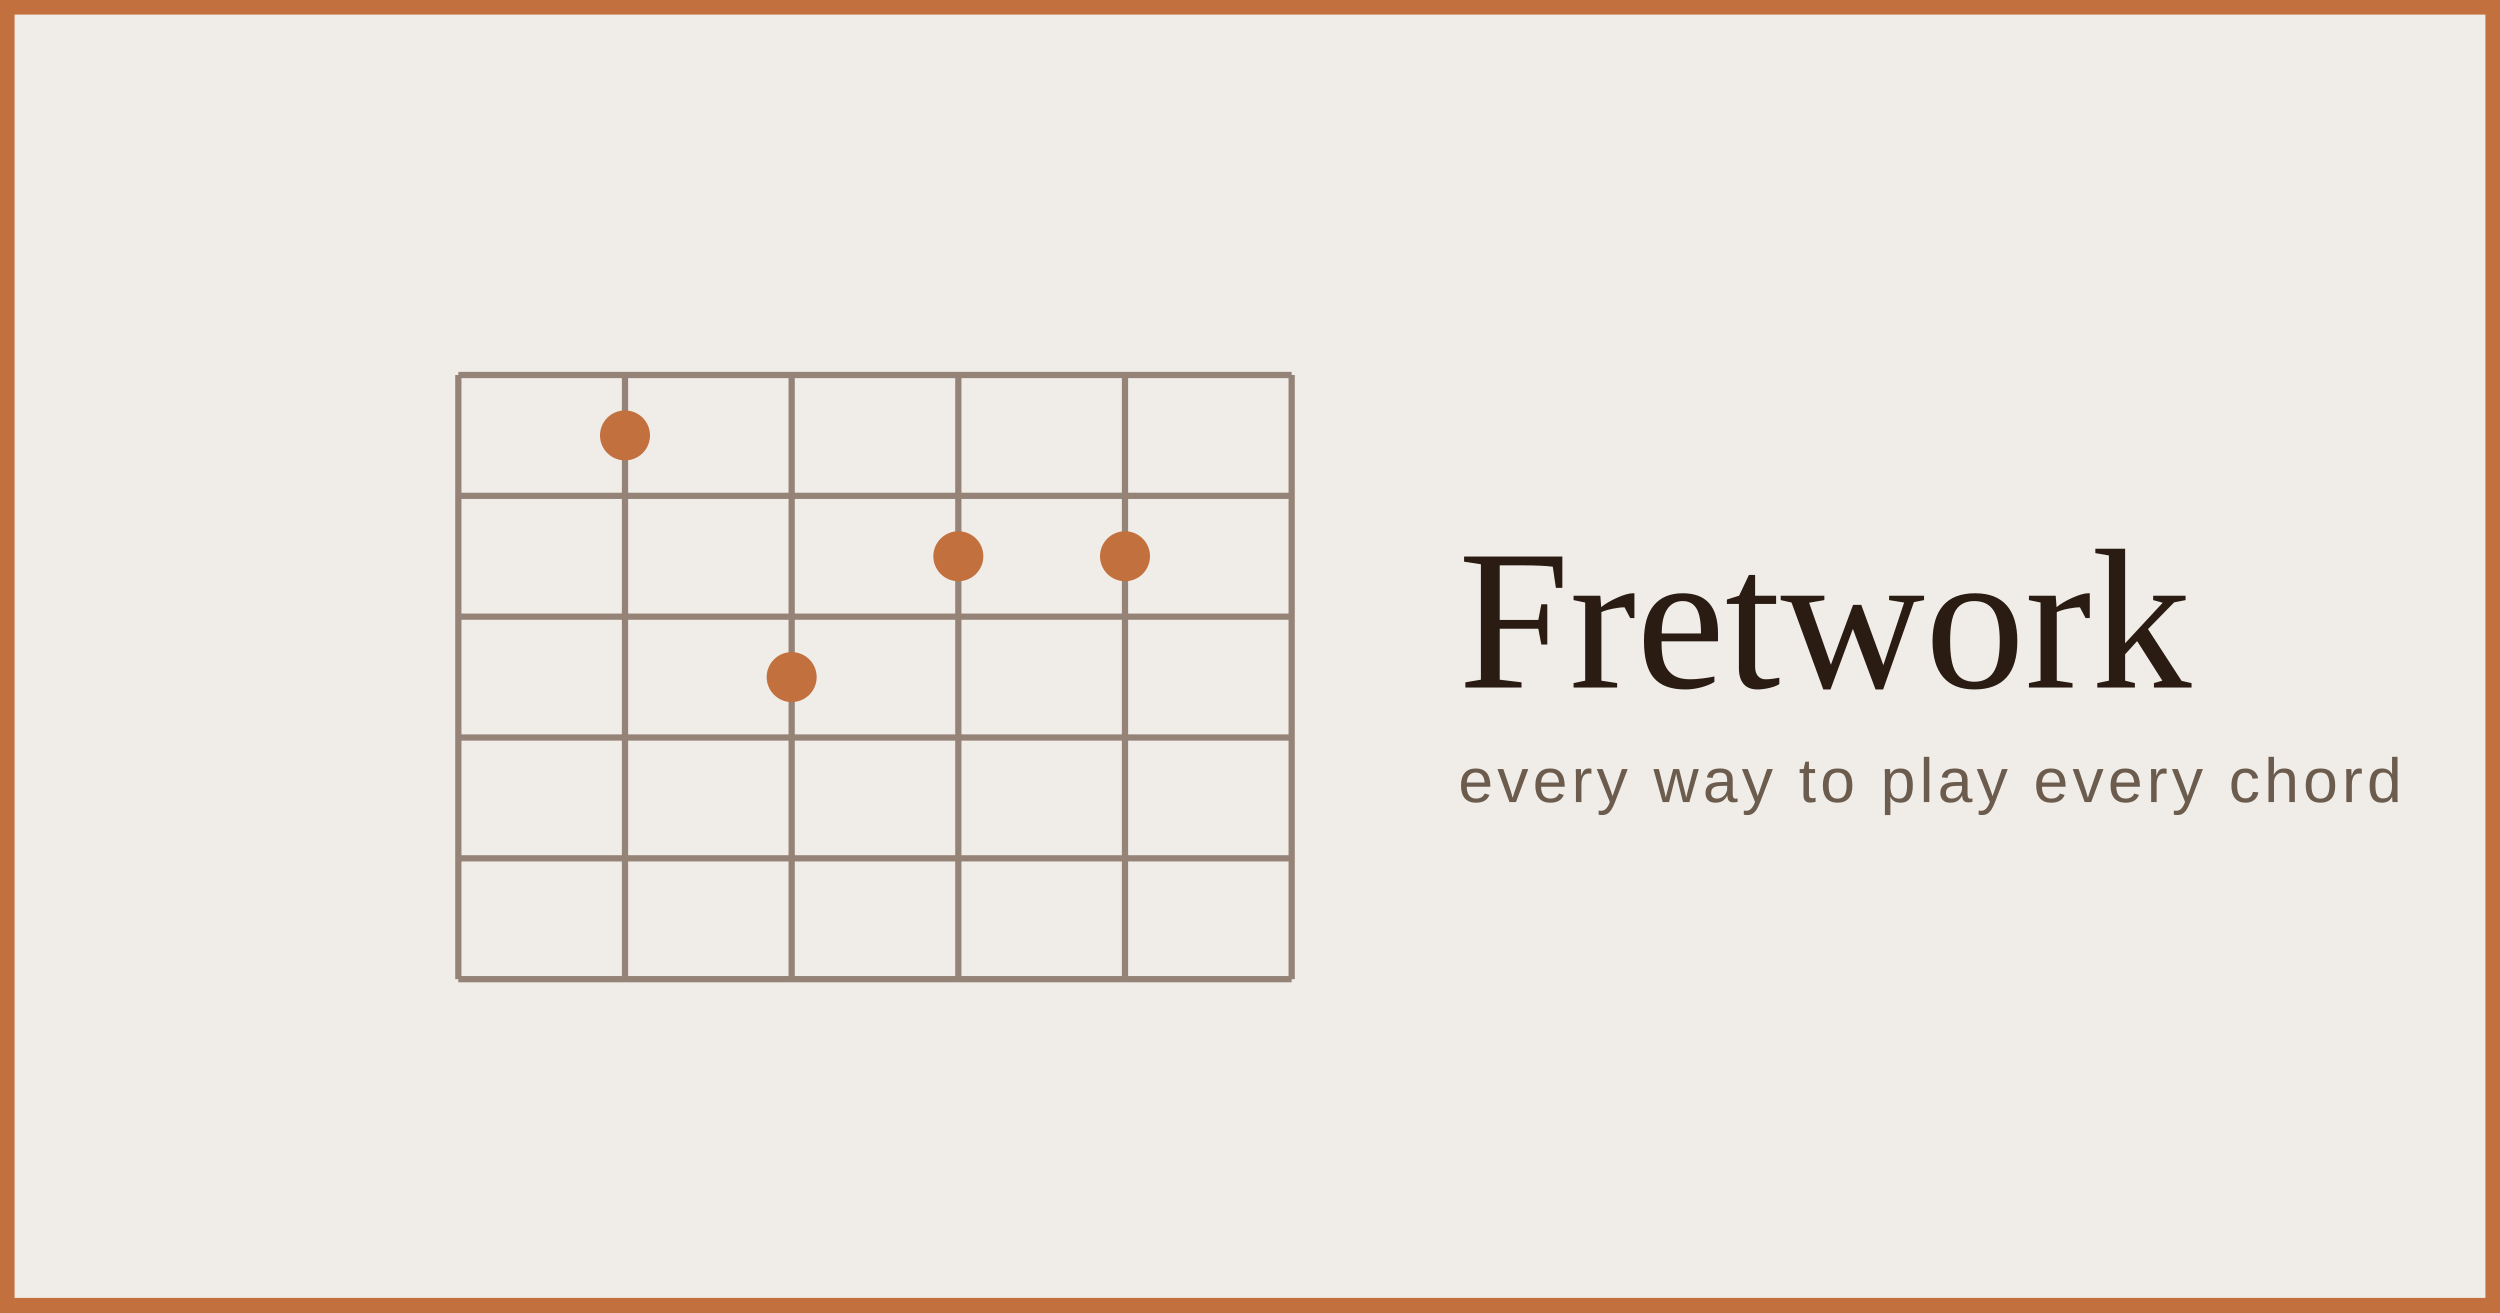
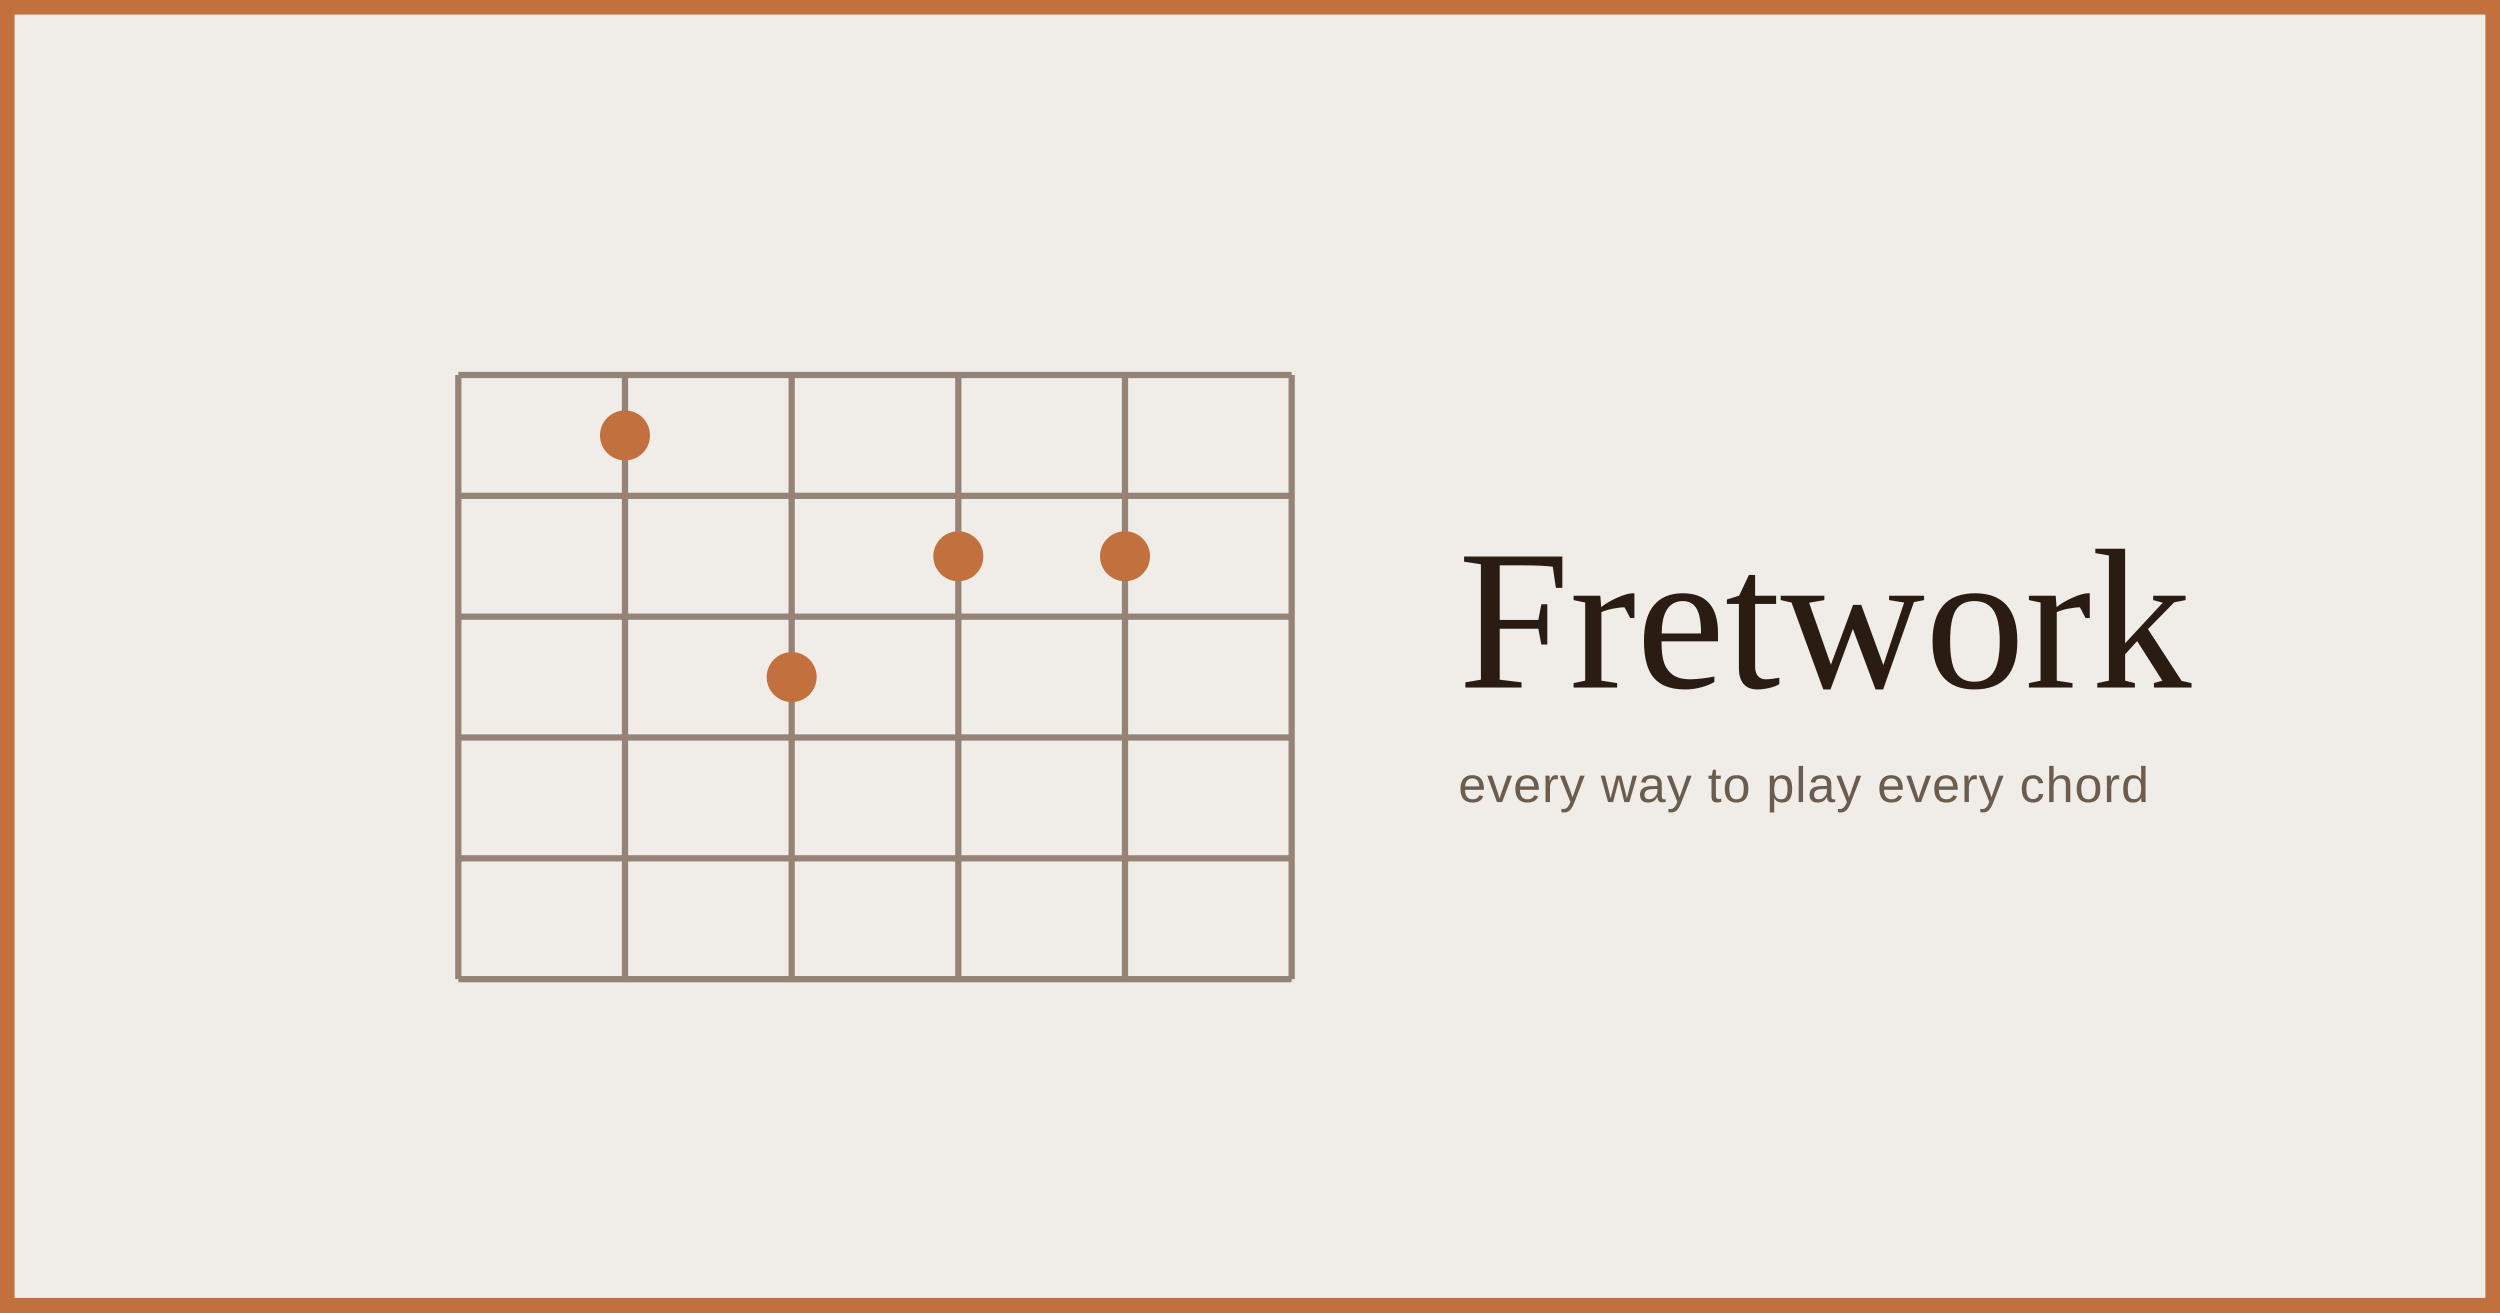
<svg xmlns="http://www.w3.org/2000/svg" width="1200" height="630" viewBox="0 0 1200 630">
  <rect width="1200" height="630" fill="#f0ede8" />
  <rect width="1200" height="630" fill="none" stroke="#c2703d" stroke-width="14" />
  <g fill="none" stroke="#4a2b1c" stroke-width="3" opacity="0.55">
    <line x1="220" y1="180" x2="220" y2="470" />
    <line x1="300" y1="180" x2="300" y2="470" />
    <line x1="380" y1="180" x2="380" y2="470" />
    <line x1="460" y1="180" x2="460" y2="470" />
    <line x1="540" y1="180" x2="540" y2="470" />
    <line x1="620" y1="180" x2="620" y2="470" />
    <line x1="220" y1="180" x2="620" y2="180" />
    <line x1="220" y1="238" x2="620" y2="238" />
    <line x1="220" y1="296" x2="620" y2="296" />
    <line x1="220" y1="354" x2="620" y2="354" />
    <line x1="220" y1="412" x2="620" y2="412" />
    <line x1="220" y1="470" x2="620" y2="470" />
  </g>
  <g fill="#c2703d">
    <circle cx="300" cy="209" r="12" />
    <circle cx="460" cy="267" r="12" />
    <circle cx="540" cy="267" r="12" />
    <circle cx="380" cy="325" r="12" />
  </g>
  <text x="700" y="330" font-family="Georgia, 'Times New Roman', serif" font-size="96" fill="#2a1c12">Fretwork</text>
-   <text x="700" y="385" font-family="Verdana, Arial, sans-serif" font-size="30" letter-spacing="2" fill="#6b5c4d">every way to play every chord</text>
+   <text x="700" y="385" font-family="Verdana, Arial, sans-serif" font-size="24" letter-spacing="0.5" fill="#6b5c4d">every way to play every chord</text>
</svg>
